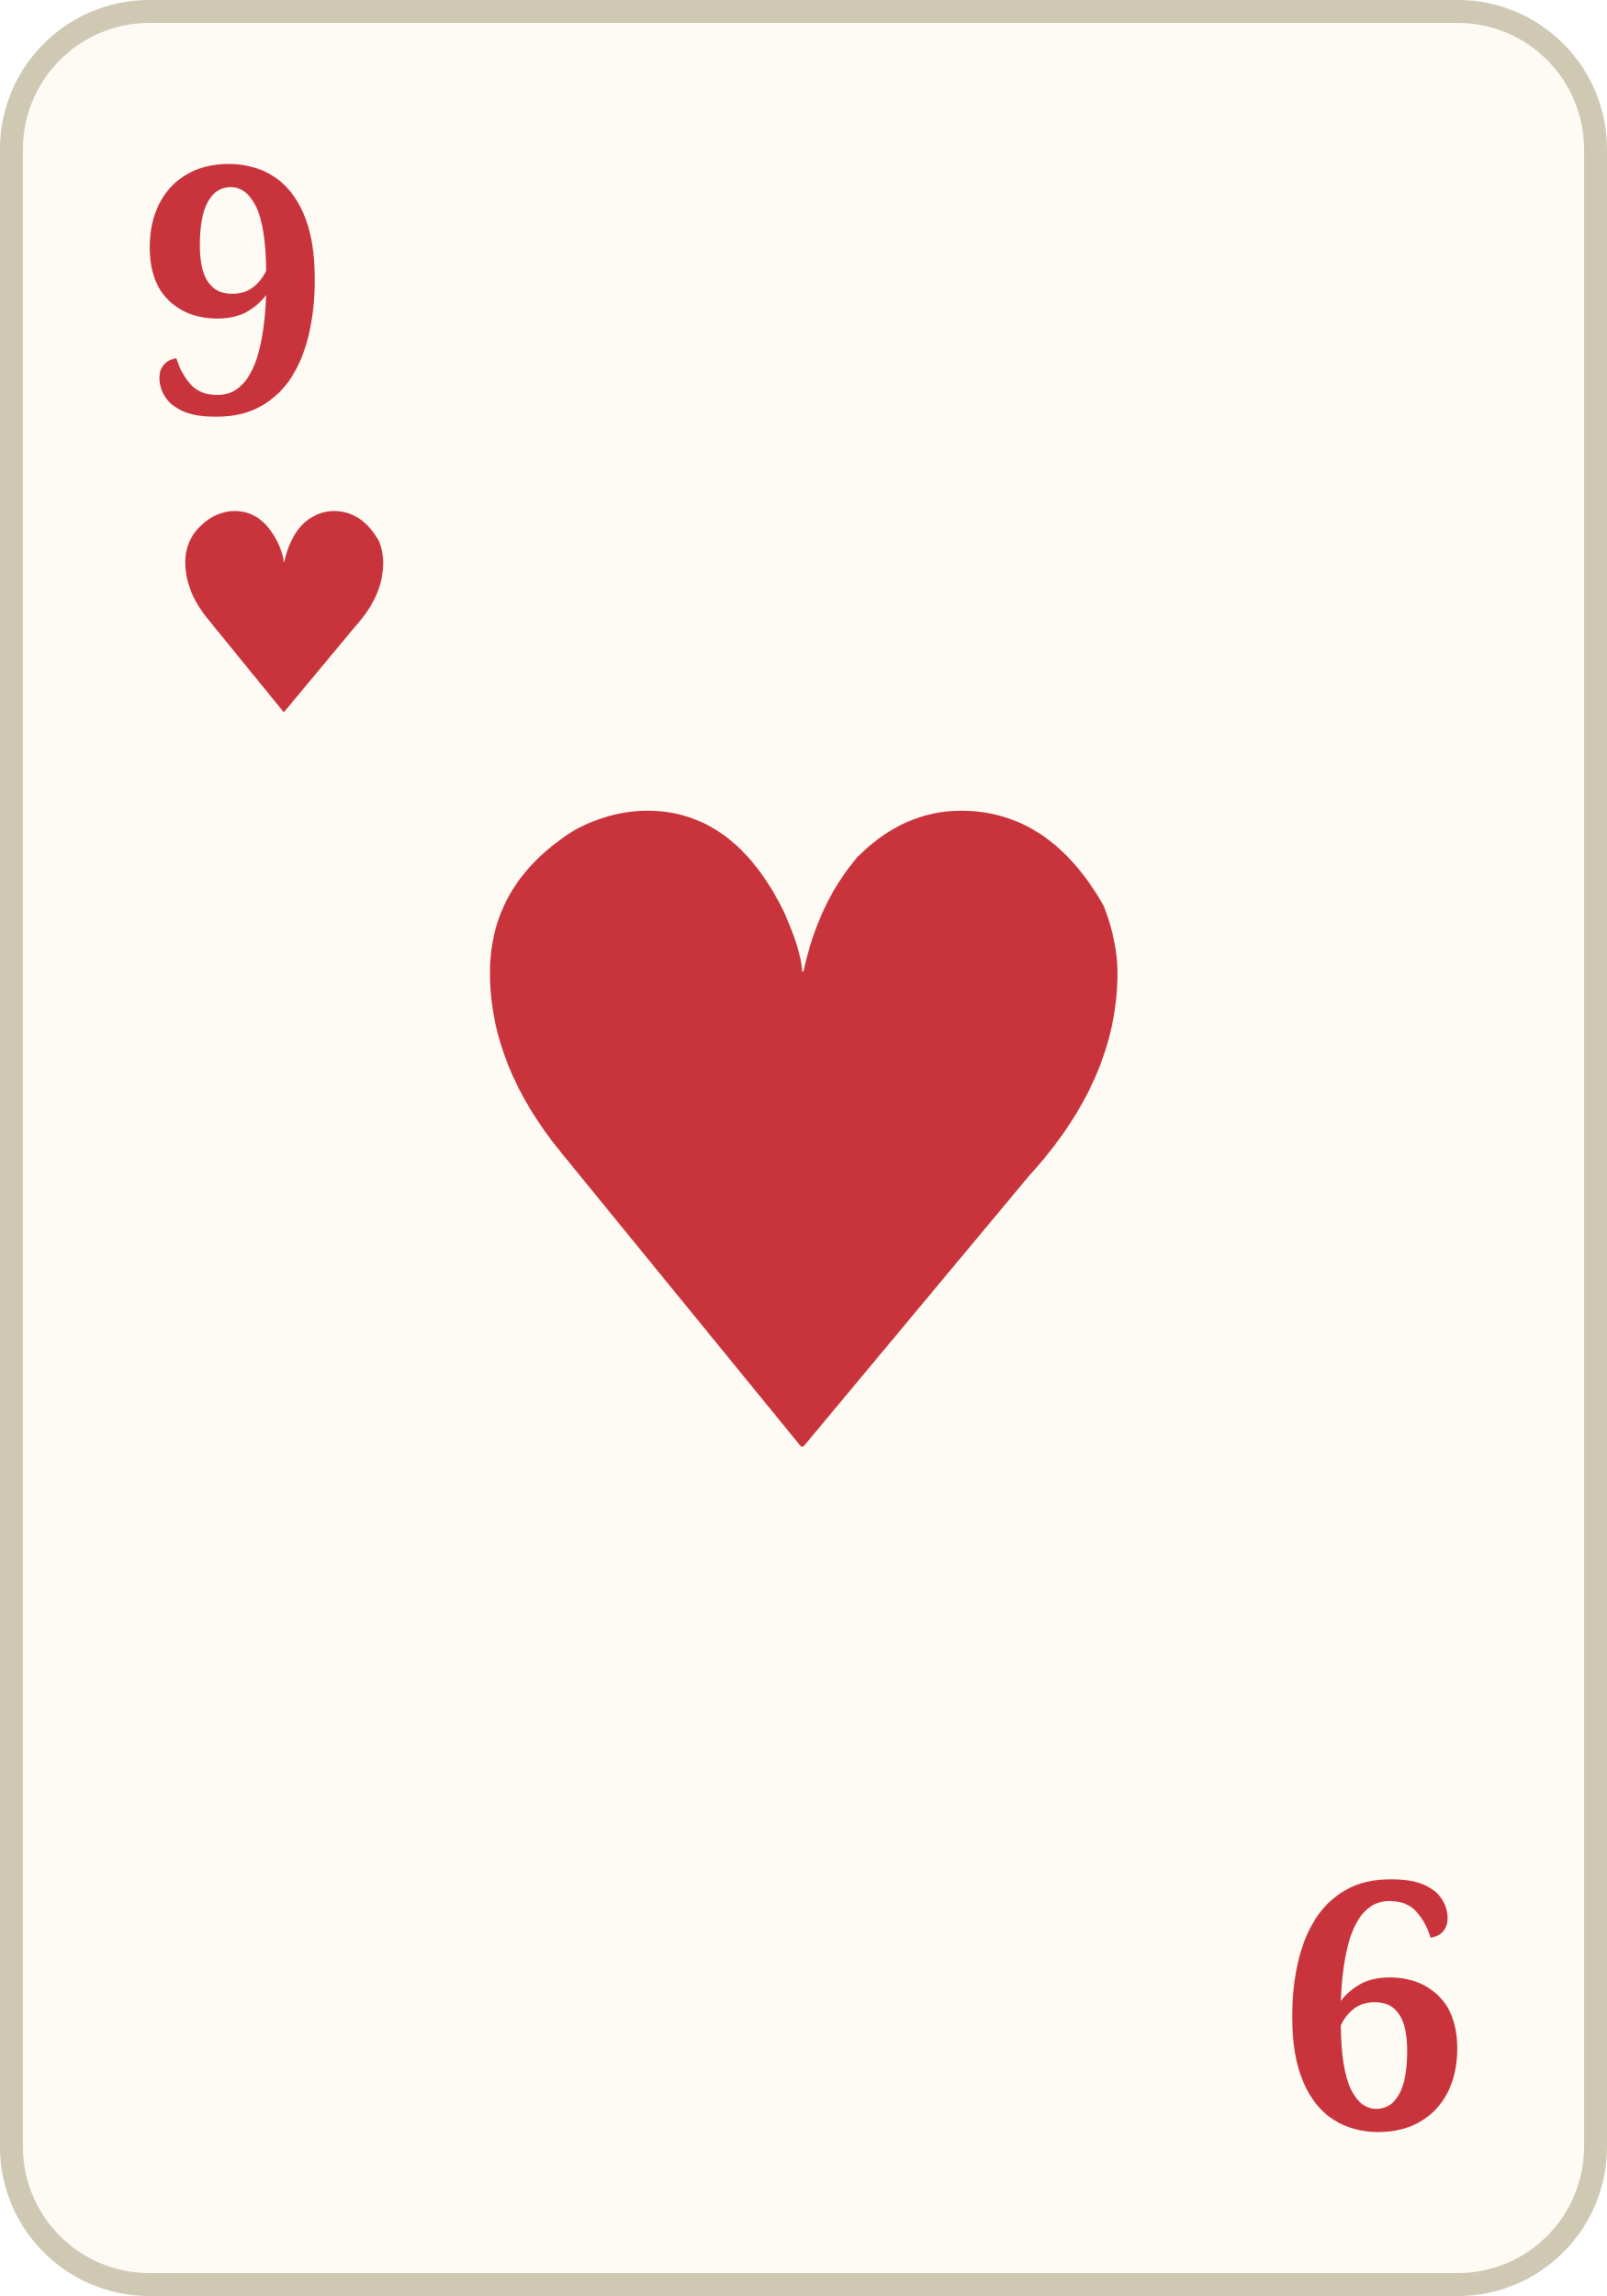
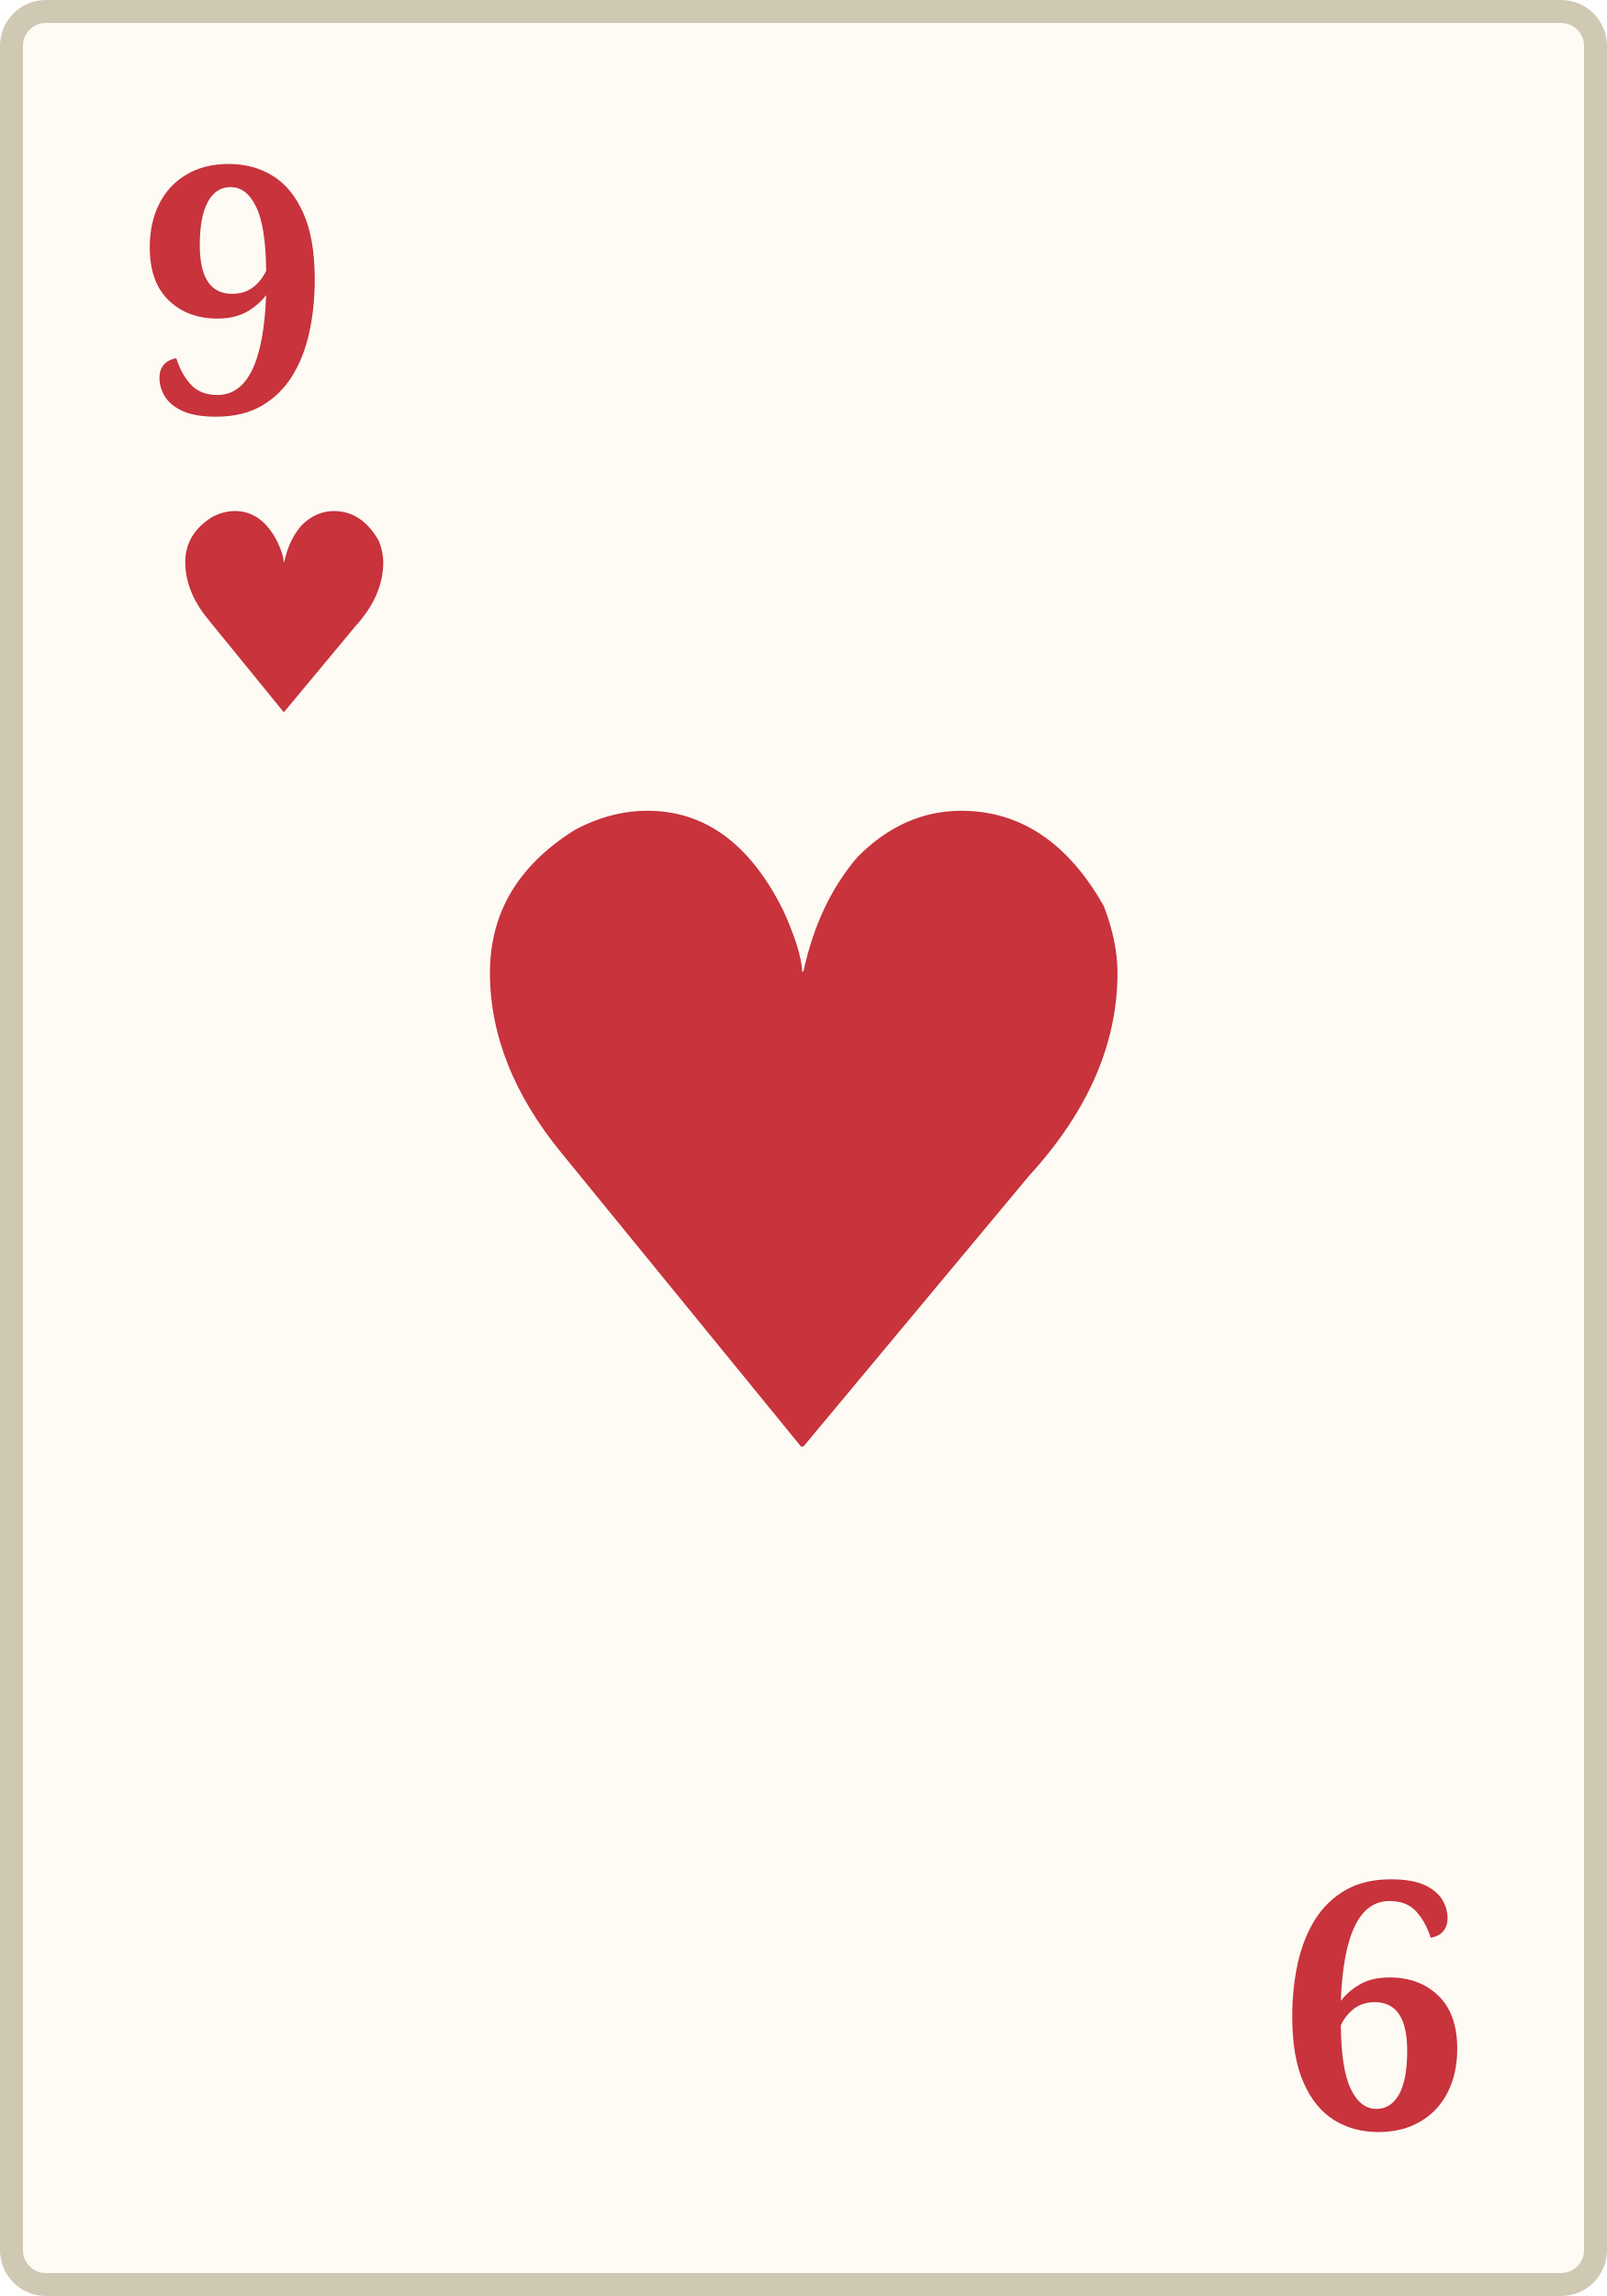
<svg xmlns="http://www.w3.org/2000/svg" width="140" height="200" viewBox="0 0 140 200">
-   <rect x="1" y="1" width="138" height="198" rx="12" fill="#fdfbf4" stroke="#cfc8b3" stroke-width="2" />
+   <rect x="1" y="1" width="138" height="198" rx="3" fill="#fdfbf4" stroke="#cfc8b3" stroke-width="2" />
  <text x="12" y="36" font-family="Georgia, serif" font-size="30" font-weight="700" fill="#c8333c">9</text>
  <text x="14" y="62" font-family="Georgia, serif" font-size="24" fill="#c8333c">♥</text>
  <text x="70" y="126" font-family="Georgia, serif" font-size="76" text-anchor="middle" fill="#c8333c">♥</text>
  <g transform="rotate(180 70 100)">
    <text x="12" y="36" font-family="Georgia, serif" font-size="30" font-weight="700" fill="#c8333c">9</text>
  </g>
</svg>
